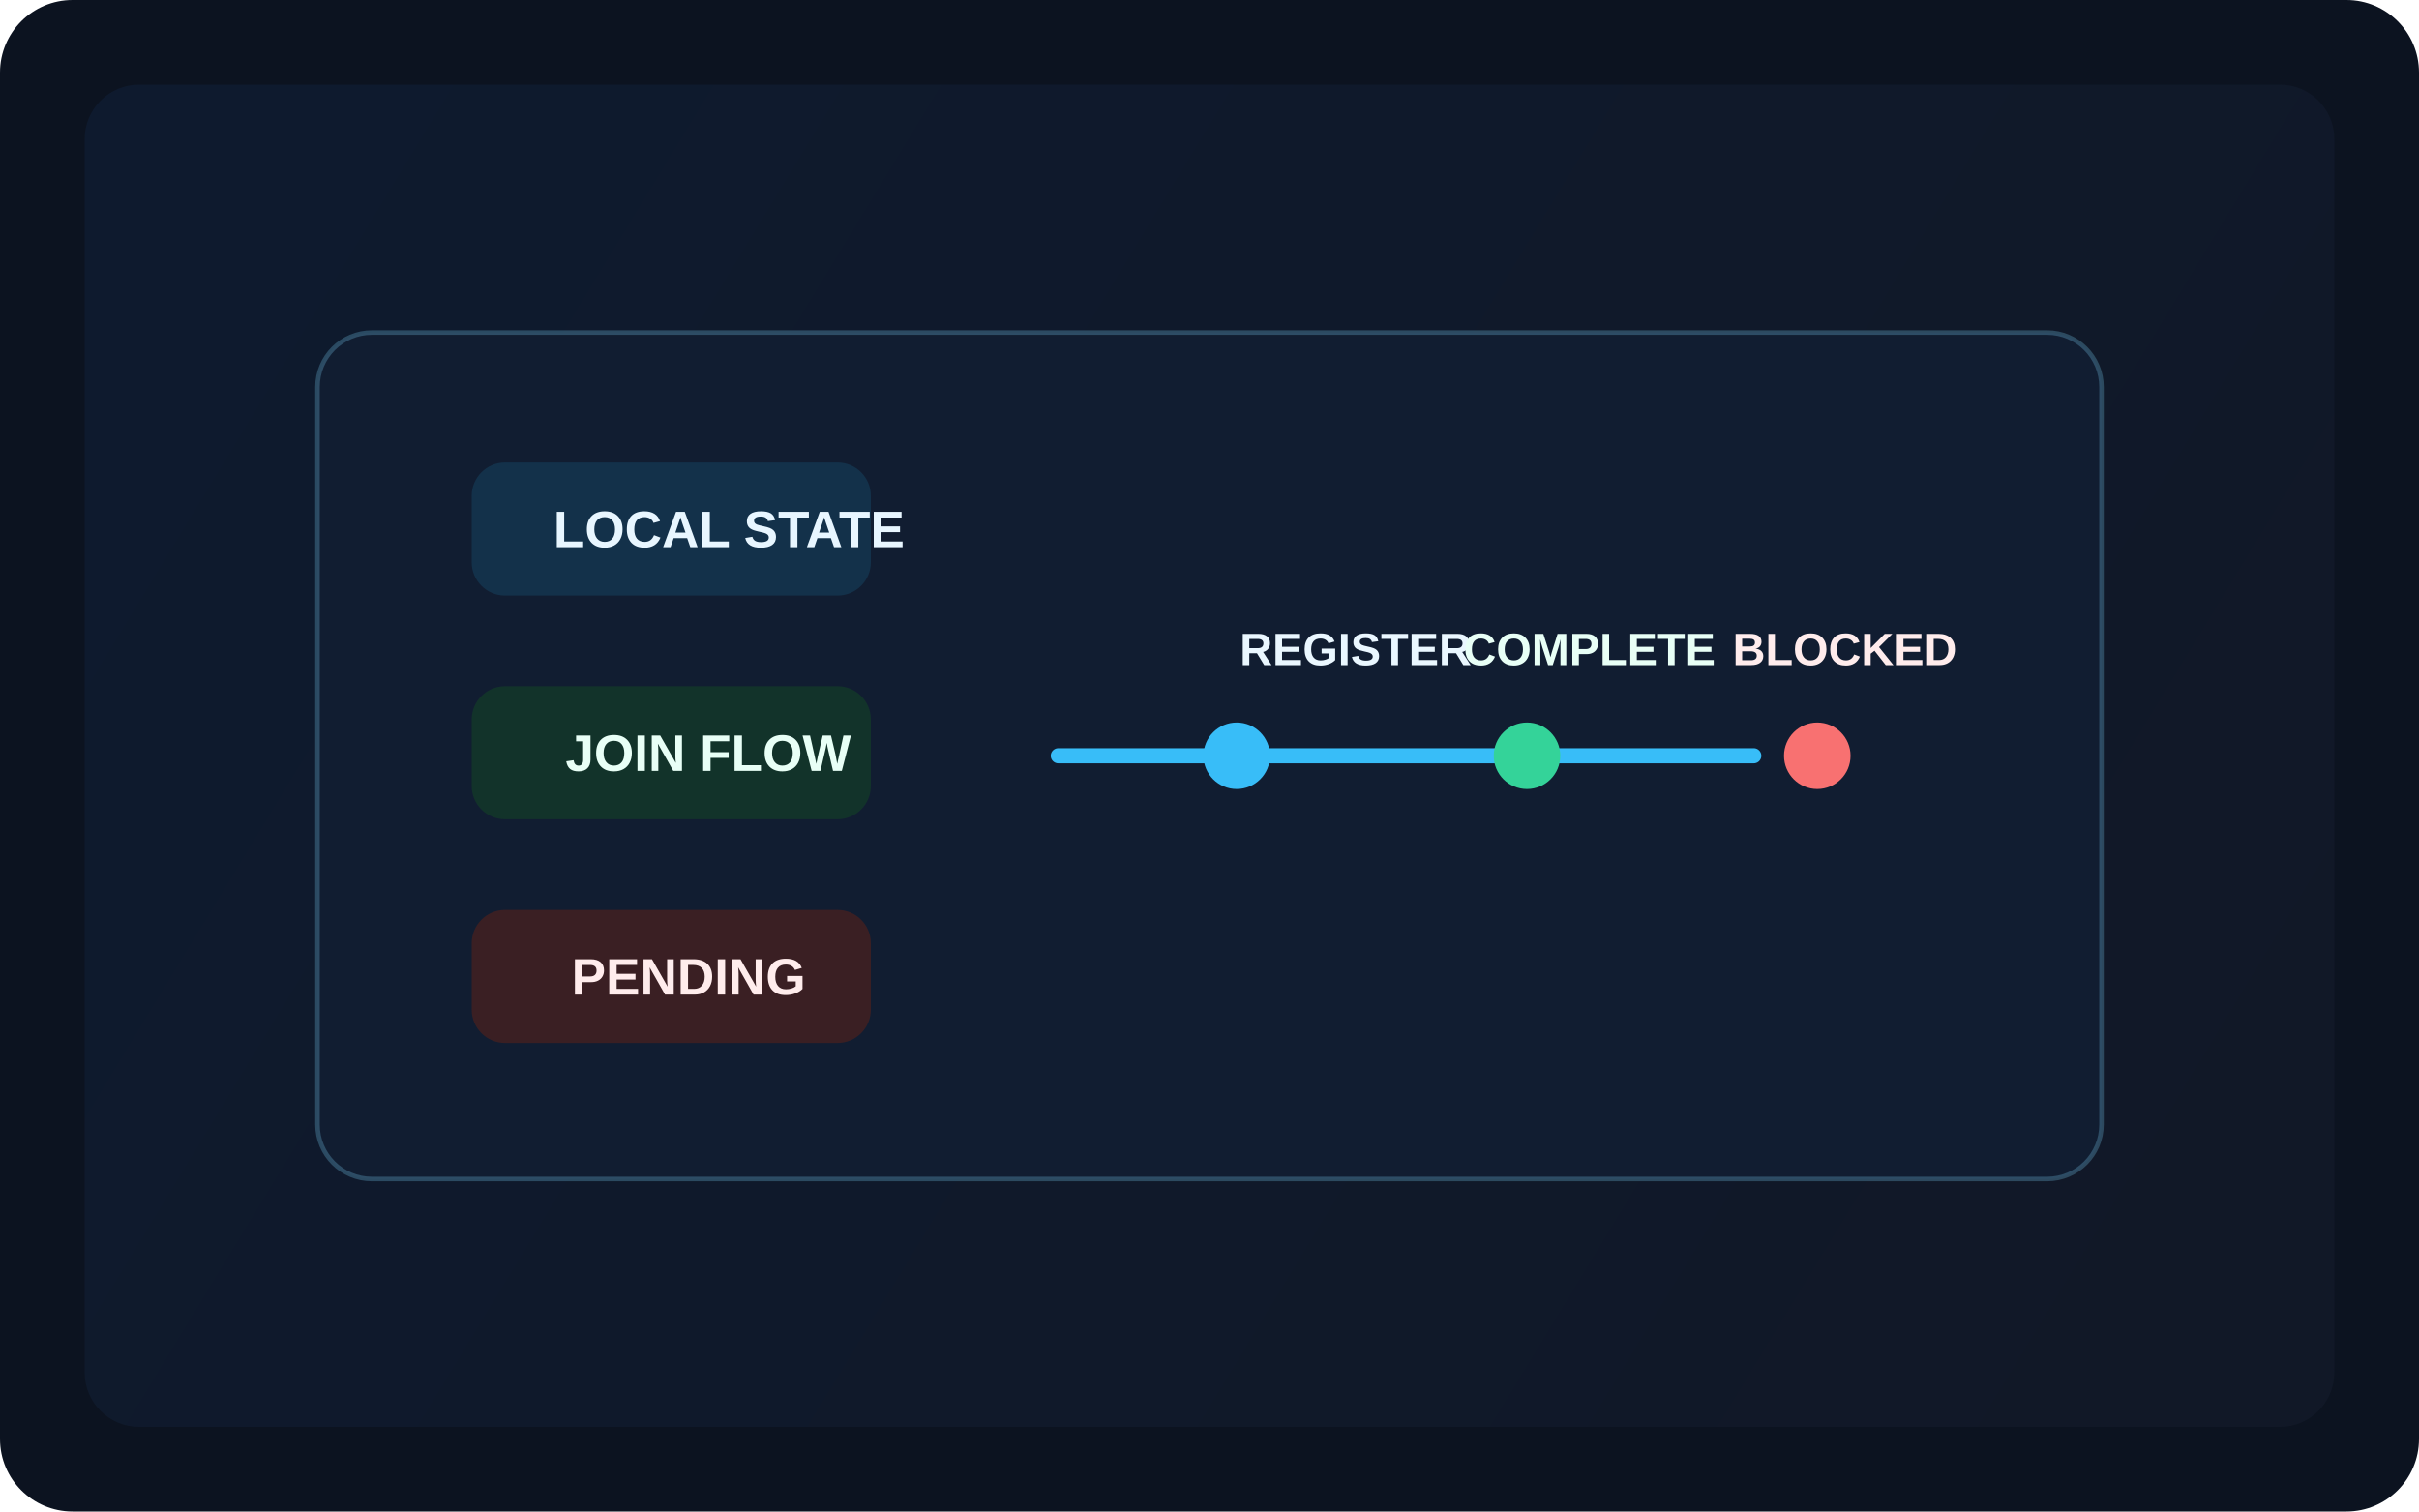
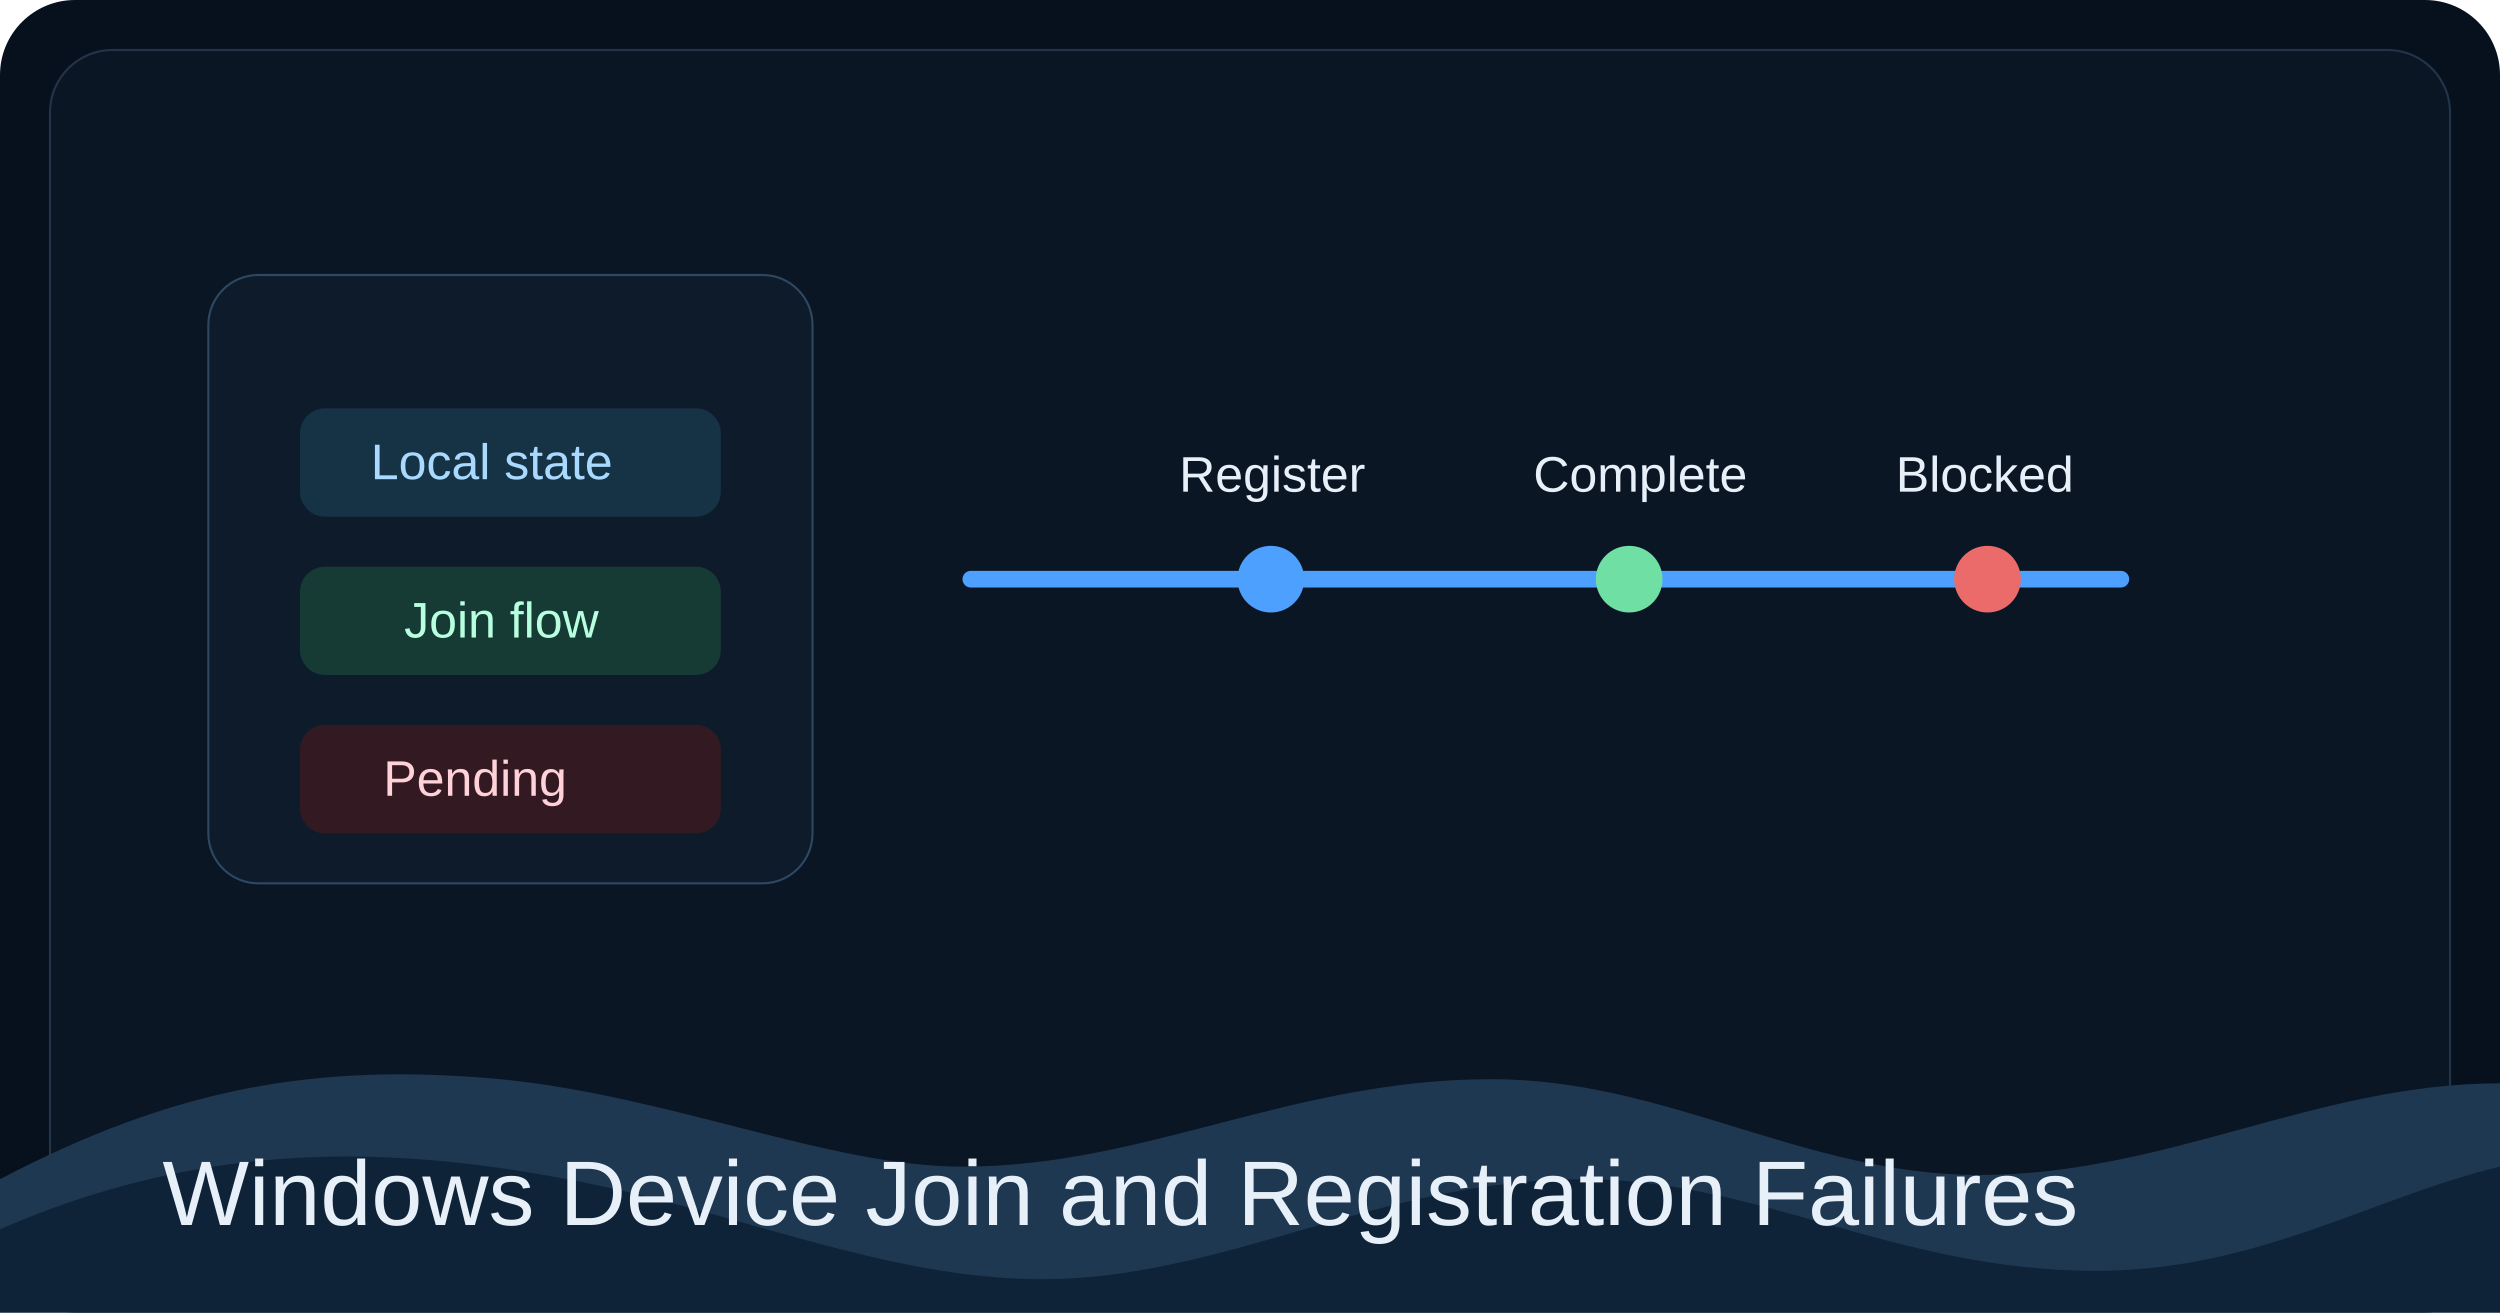
- <svg xmlns="http://www.w3.org/2000/svg" width="1600" height="1000" viewBox="0 0 1600 1000" fill="none">
-   <rect width="1600" height="1000" rx="48" fill="#0C1320" />
-   <rect x="56" y="56" width="1488" height="888" rx="36" fill="url(#bg)" />
-   <rect x="210" y="220" width="1180" height="560" rx="36" fill="#111D31" stroke="#7DD3FC" stroke-opacity=".26" stroke-width="3" />
-   <rect x="312" y="306" width="264" height="88" rx="22" fill="#13314A" />
-   <rect x="312" y="454" width="264" height="88" rx="22" fill="#12332A" />
-   <rect x="312" y="602" width="264" height="88" rx="22" fill="#3A1F23" />
-   <text x="366" y="362" fill="#E8F6FF" font-family="Arial, sans-serif" font-size="34" font-weight="700">LOCAL STATE</text>
-   <text x="374" y="510" fill="#E8FFF6" font-family="Arial, sans-serif" font-size="34" font-weight="700">JOIN FLOW</text>
-   <text x="378" y="658" fill="#FFECEC" font-family="Arial, sans-serif" font-size="34" font-weight="700">PENDING</text>
-   <path d="M700 500H1160" stroke="#38BDF8" stroke-width="10" stroke-linecap="round" />
-   <circle cx="818" cy="500" r="22" fill="#38BDF8" />
-   <circle cx="1010" cy="500" r="22" fill="#34D399" />
-   <circle cx="1202" cy="500" r="22" fill="#F87171" />
-   <text x="820" y="440" fill="#EAF7FF" font-family="Arial, sans-serif" font-size="30" font-weight="700">REGISTER</text>
-   <text x="968" y="440" fill="#E8FFF6" font-family="Arial, sans-serif" font-size="30" font-weight="700">COMPLETE</text>
-   <text x="1146" y="440" fill="#FFECEC" font-family="Arial, sans-serif" font-size="30" font-weight="700">BLOCKED</text>
-   <defs>
-     <linearGradient id="bg" x1="142" y1="104" x2="1460" y2="906" gradientUnits="userSpaceOnUse">
-       <stop stop-color="#0E1A2E" />
-       <stop offset="1" stop-color="#111827" />
-     </linearGradient>
-   </defs>
+ <svg xmlns="http://www.w3.org/2000/svg" width="1200" height="630" viewBox="0 0 1200 630" fill="none">
+   <rect width="1200" height="630" rx="36" fill="#07111E" />
+   <rect x="24" y="24" width="1152" height="582" rx="30" fill="#0B1624" stroke="#223449" />
+   <rect x="100" y="132" width="290" height="292" rx="24" fill="#0E1B2B" stroke="#2D4863" />
+   <rect x="144" y="196" width="202" height="52" rx="12" fill="#163245" />
+   <text x="178" y="230" fill="#A9D9FF" font-family="Arial, sans-serif" font-size="24">Local state</text>
+   <rect x="144" y="272" width="202" height="52" rx="12" fill="#163A34" />
+   <text x="194" y="306" fill="#B8FFE0" font-family="Arial, sans-serif" font-size="24">Join flow</text>
+   <rect x="144" y="348" width="202" height="52" rx="12" fill="#331A22" />
+   <text x="184" y="382" fill="#FFD1D8" font-family="Arial, sans-serif" font-size="24">Pending</text>
+   <path d="M466 278H1018" stroke="#4EA0FF" stroke-width="8" stroke-linecap="round" />
+   <circle cx="610" cy="278" r="16" fill="#4EA0FF" />
+   <circle cx="782" cy="278" r="16" fill="#6FDFA3" />
+   <circle cx="954" cy="278" r="16" fill="#EB6A6A" />
+   <text x="566" y="236" fill="#E7F0F8" font-family="Arial, sans-serif" font-size="24">Register</text>
+   <text x="736" y="236" fill="#E7F0F8" font-family="Arial, sans-serif" font-size="24">Complete</text>
+   <text x="910" y="236" fill="#E7F0F8" font-family="Arial, sans-serif" font-size="24">Blocked</text>
+   <path d="M0 566C84 522 152 510 240 518C322 526 398 560 462 560C550 560 620 518 716 518C800 518 866 564 950 564C1040 564 1112 520 1200 520V630H0V566Z" fill="#1E3852" />
+   <path d="M0 590C92 550 178 548 272 566C350 580 424 614 500 614C588 614 662 566 760 566C844 566 910 610 1006 610C1084 610 1140 574 1200 560V630H0V590Z" fill="#0F2338" />
+   <text x="78" y="588" fill="#E7F0F8" font-family="Arial, sans-serif" font-size="44">Windows Device Join and Registration Failures</text>
</svg>
